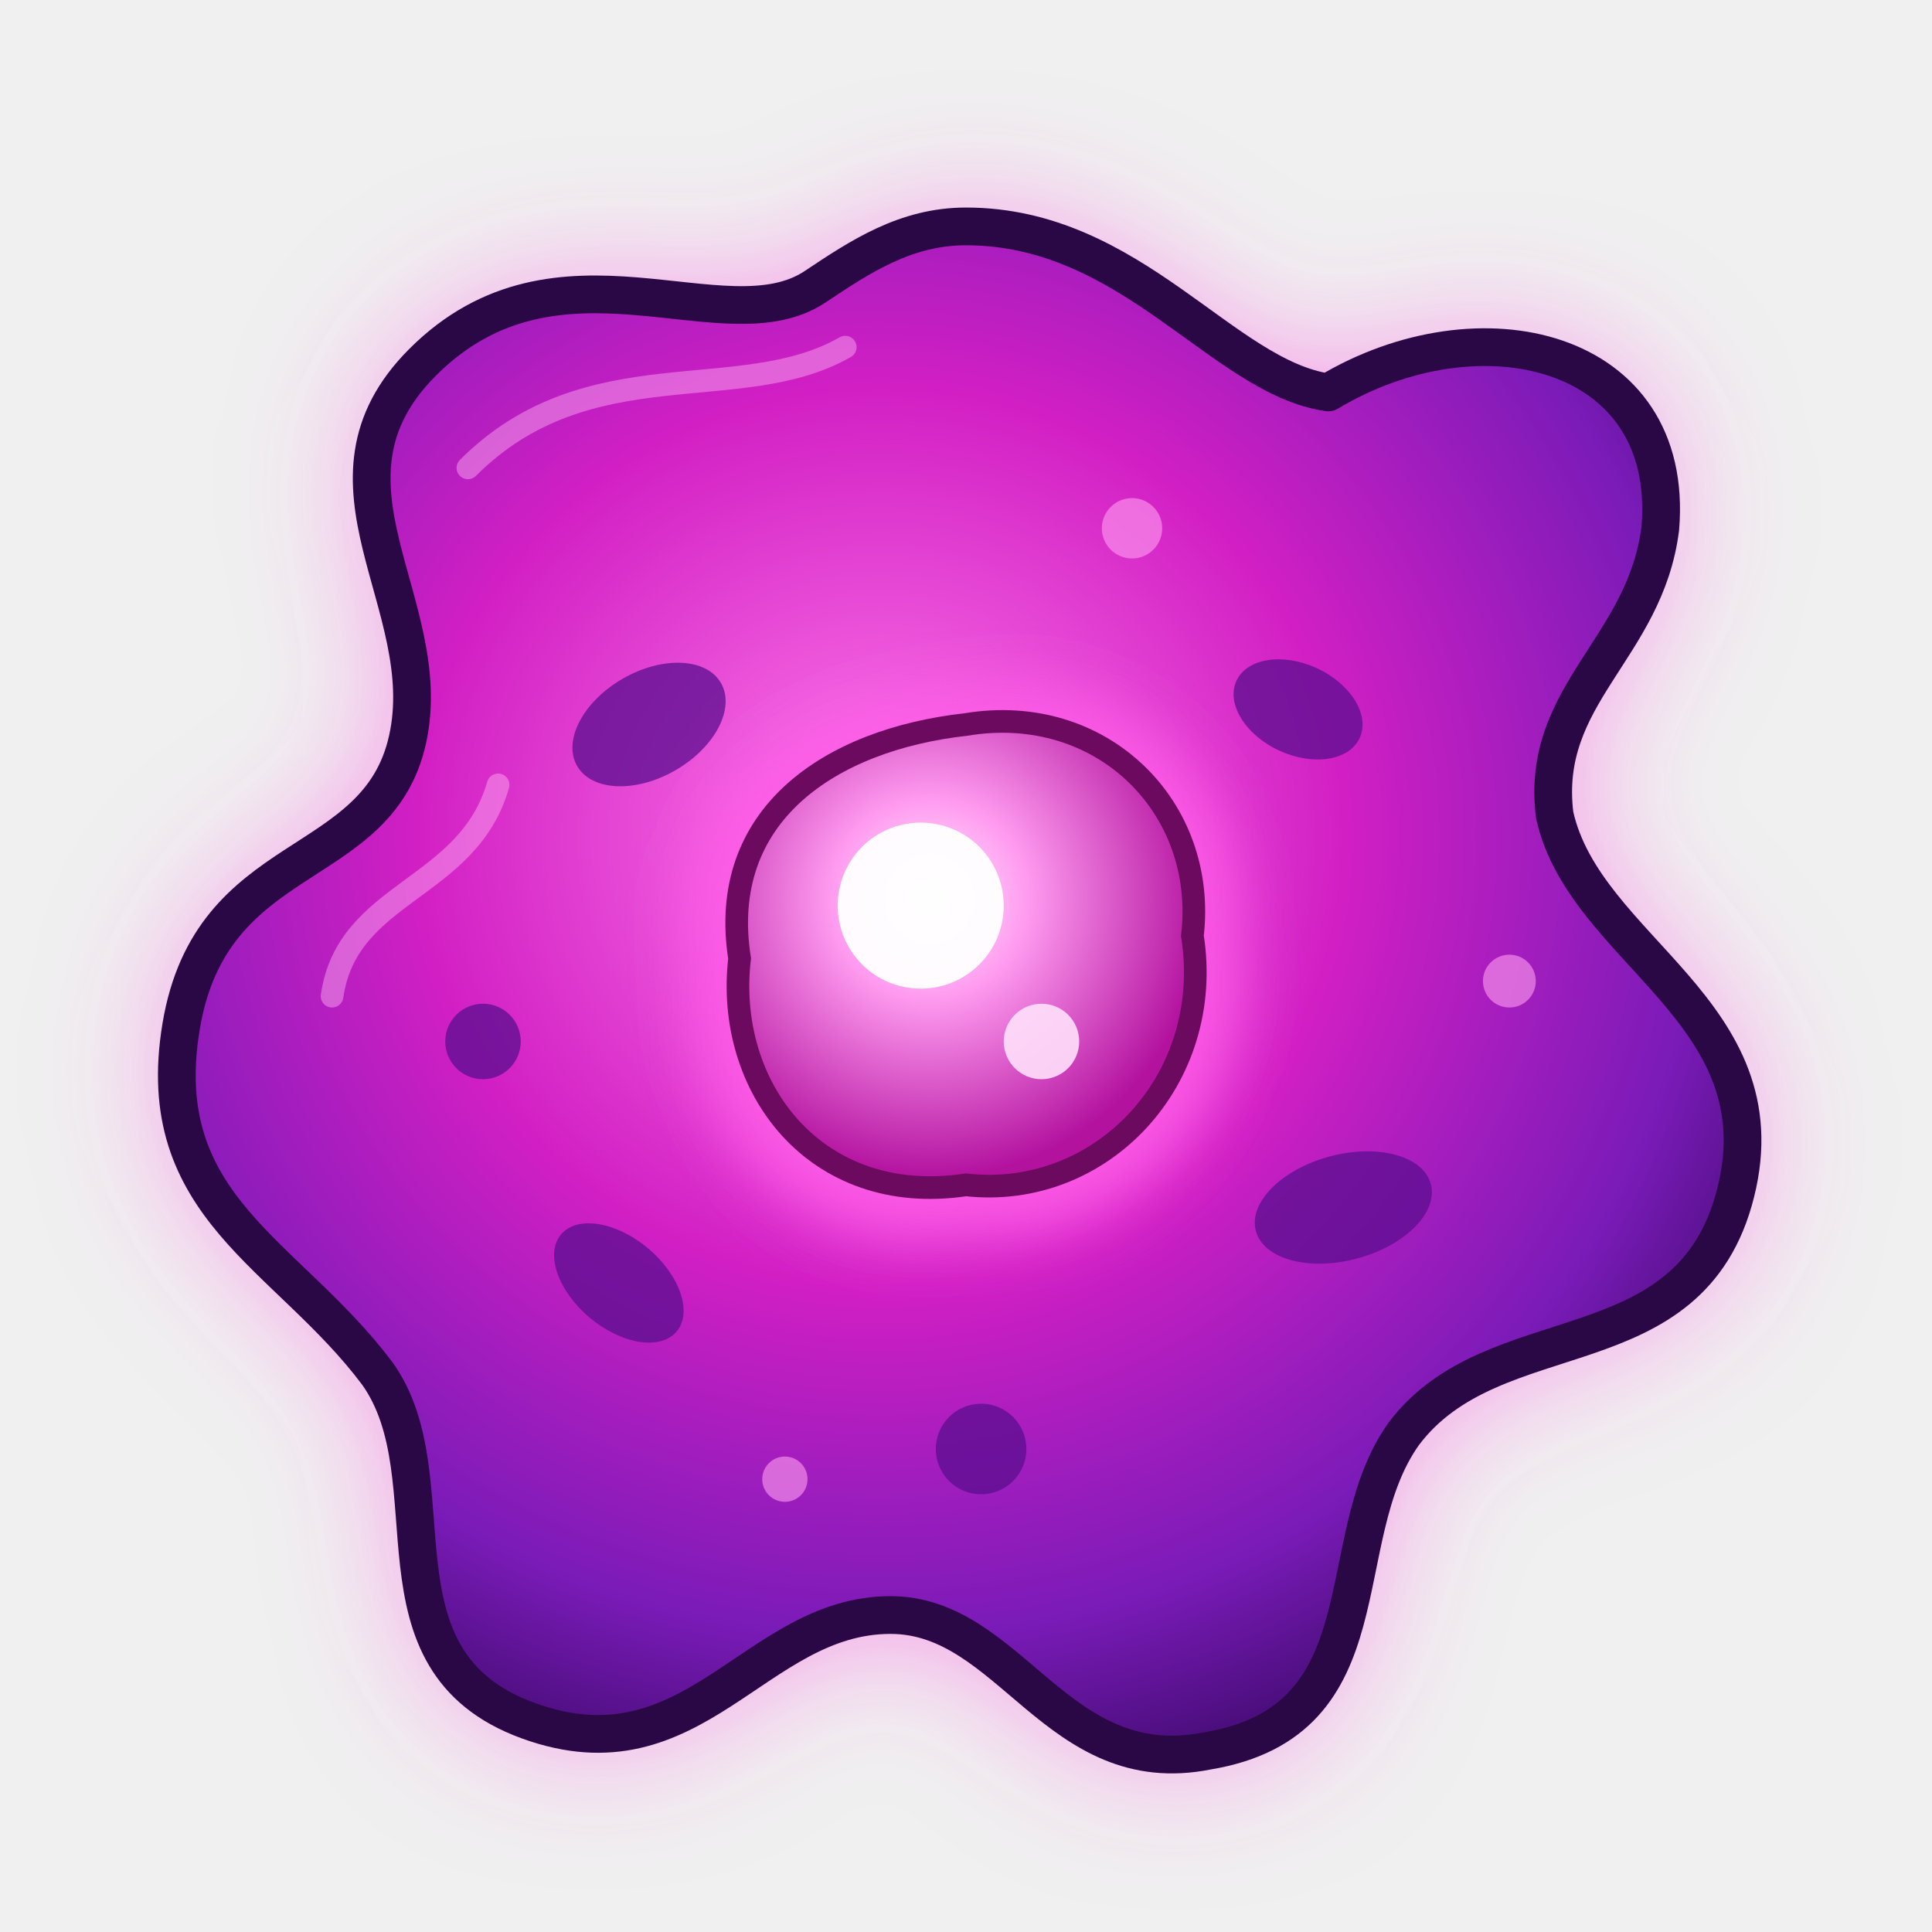
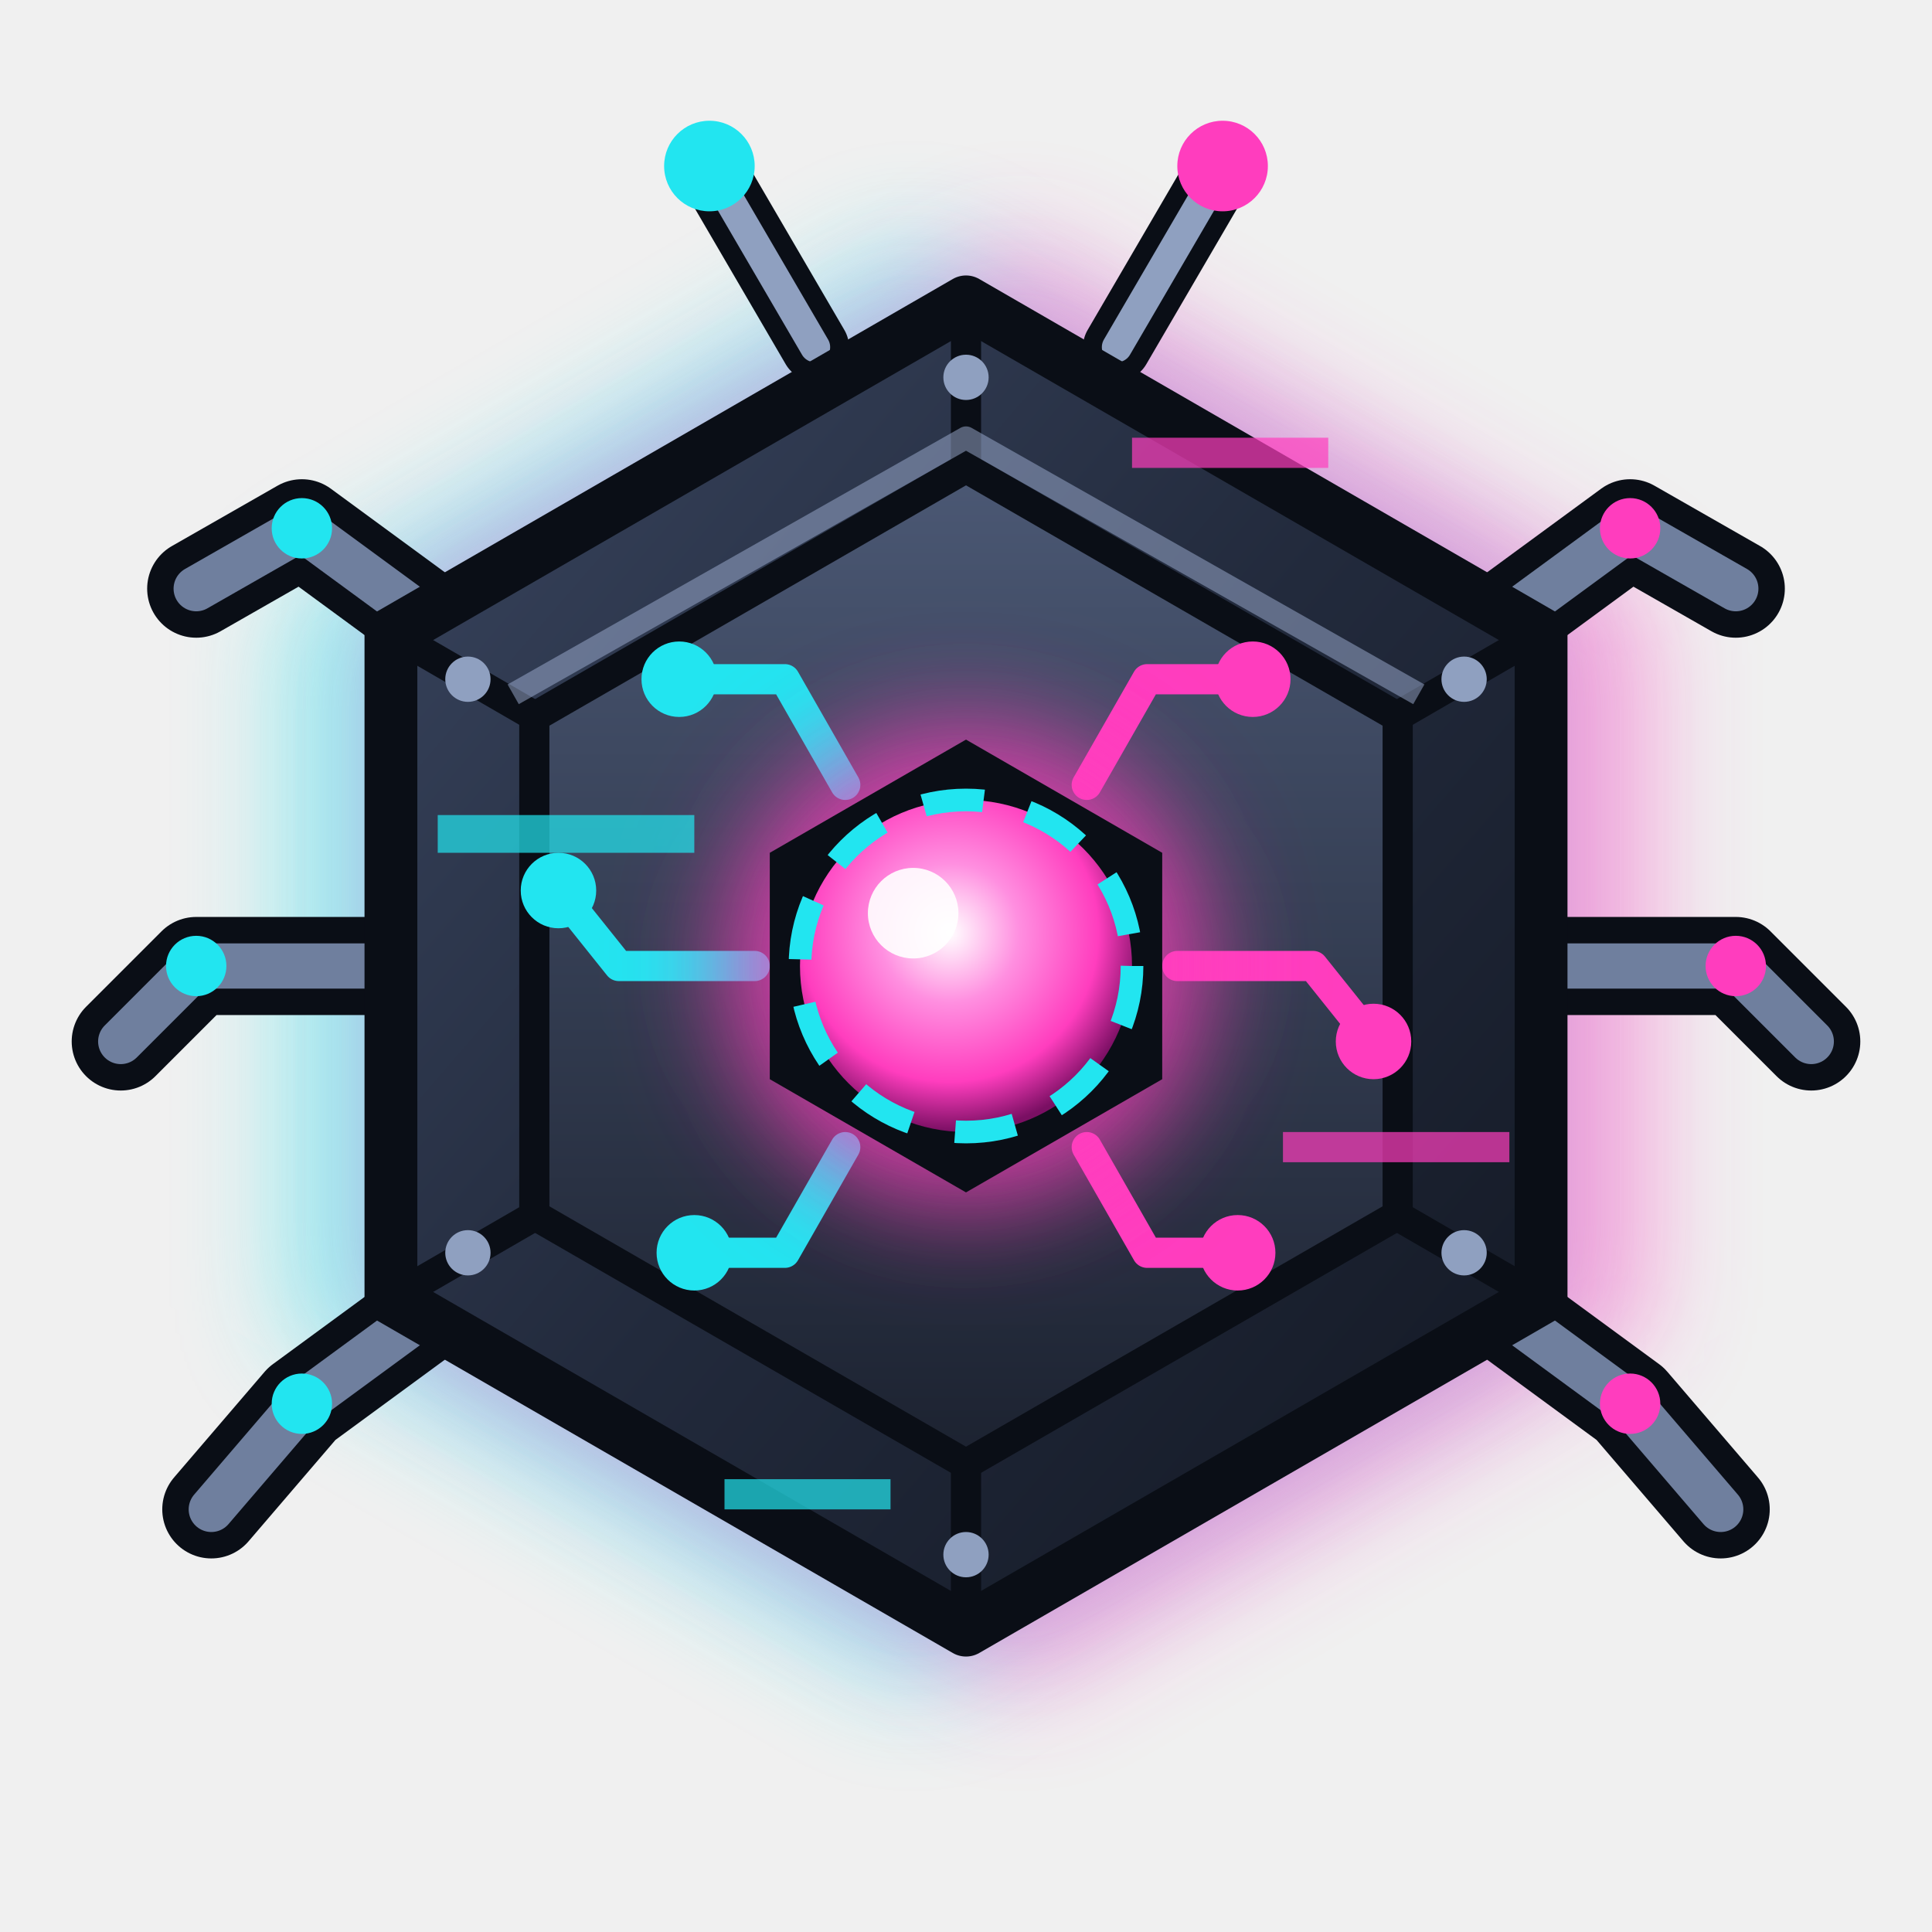
<svg xmlns="http://www.w3.org/2000/svg" viewBox="0 0 256 256" width="256" height="256">
  <defs>
-     <radialGradient id="body" cx="45%" cy="40%" r="65%">
-       <stop offset="0" stop-color="#ff7bea" />
-       <stop offset="0.45" stop-color="#d21fc4" />
-       <stop offset="0.8" stop-color="#7a1bb8" />
-       <stop offset="1" stop-color="#3d0a6b" />
+     <linearGradient id="hull" x1="0" y1="0" x2="1" y2="1">
+       <stop offset="0" stop-color="#3a4660" />
+       <stop offset="0.5" stop-color="#222a3c" />
+       <stop offset="1" stop-color="#121722" />
+     </linearGradient>
+     <linearGradient id="plate" x1="0" y1="0" x2="0" y2="1">
+       <stop offset="0" stop-color="#4b5874" />
+       <stop offset="1" stop-color="#1c2230" />
+     </linearGradient>
+     <radialGradient id="core" cx="45%" cy="40%" r="60%">
+       <stop offset="0" stop-color="#ffffff" />
+       <stop offset="0.35" stop-color="#ff8fe0" />
+       <stop offset="0.75" stop-color="#ff3dbe" />
+       <stop offset="1" stop-color="#7a0f63" />
    </radialGradient>
-     <radialGradient id="nucleus" cx="42%" cy="38%" r="60%">
-       <stop offset="0" stop-color="#fff0fd" />
-       <stop offset="0.35" stop-color="#ff9cf0" />
-       <stop offset="1" stop-color="#b3129f" />
-     </radialGradient>
-     <filter id="glow" x="-30%" y="-30%" width="160%" height="160%">
-       <feGaussianBlur stdDeviation="9" />
+     <filter id="glow" x="-40%" y="-40%" width="180%" height="180%">
+       <feGaussianBlur stdDeviation="7" />
    </filter>
-     <filter id="softGlow" x="-50%" y="-50%" width="200%" height="200%">
-       <feGaussianBlur stdDeviation="4" />
+     <filter id="soft" x="-50%" y="-50%" width="200%" height="200%">
+       <feGaussianBlur stdDeviation="3" />
    </filter>
  </defs>
-   <path filter="url(#glow)" fill="#ff3be0" opacity="0.55" d="M128,30 C150,30 162,50 176,52 C196,40 222,46 220,70 C218,86 204,92 206,108 C210,126 236,134 230,158 C224,182 198,174 186,190 C176,204 184,228 160,232 C140,236 134,214 118,214 C100,214 92,236 70,228 C48,220 60,196 50,182 C38,166 20,160 24,136 C28,112 50,116 54,98 C58,80 40,64 56,48 C74,30 96,46 108,38 C114,34 120,30 128,30 Z" />
-   <path fill="url(#body)" stroke="#2a0845" stroke-width="5" stroke-linejoin="round" d="M128,30 C150,30 162,50 176,52 C196,40 222,46 220,70 C218,86 204,92 206,108 C210,126 236,134 230,158 C224,182 198,174 186,190 C176,204 184,228 160,232 C140,236 134,214 118,214 C100,214 92,236 70,228 C48,220 60,196 50,182 C38,166 20,160 24,136 C28,112 50,116 54,98 C58,80 40,64 56,48 C74,30 96,46 108,38 C114,34 120,30 128,30 Z" />
-   <path fill="none" stroke="#ffb3f4" stroke-width="3" opacity="0.45" stroke-linecap="round" d="M62,62 C78,46 98,54 112,46 M44,132 C46,118 62,118 66,104" />
-   <g fill="#5a0d8f" opacity="0.75">
-     <ellipse cx="86" cy="96" rx="11" ry="7" transform="rotate(-30 86 96)" />
-     <ellipse cx="172" cy="94" rx="9" ry="6" transform="rotate(25 172 94)" />
-     <ellipse cx="178" cy="160" rx="12" ry="7" transform="rotate(-15 178 160)" />
-     <ellipse cx="82" cy="170" rx="10" ry="6" transform="rotate(40 82 170)" />
-     <circle cx="130" cy="192" r="6" />
-     <circle cx="64" cy="138" r="5" />
+   <path d="M204.1,176.0 L121.0,224.0 L37.9,176.0 L37.9,80.0 L121.0,32.0 L204.1,80.0 Z" fill="#22e5f0" opacity="0.45" filter="url(#glow)" />
+   <path d="M218.1,176.0 L135.0,224.0 L51.9,176.0 L51.9,80.0 L135.0,32.0 L218.1,80.0 Z" fill="#ff3dbe" opacity="0.45" filter="url(#glow)" />
+   <g stroke="#0a0e16" stroke-width="13" stroke-linecap="round" stroke-linejoin="round" fill="none">
+     <path d="M70,92 L40,70 L26,78" />
+     <path d="M58,128 L26,128 L16,138" />
+     <path d="M70,164 L40,186 L28,200" />
+     <path d="M186,92 L216,70 L230,78" />
+     <path d="M198,128 L230,128 L240,138" />
+     <path d="M186,164 L216,186 L228,200" />
  </g>
-   <g fill="#ff9cf0" opacity="0.6">
-     <circle cx="150" cy="70" r="4" />
-     <circle cx="200" cy="130" r="3.5" />
-     <circle cx="104" cy="196" r="3" />
+   <g stroke="#6f7f9e" stroke-width="6" stroke-linecap="round" stroke-linejoin="round" fill="none">
+     <path d="M70,92 L40,70 L26,78" />
+     <path d="M58,128 L26,128 L16,138" />
+     <path d="M70,164 L40,186 L28,200" />
+     <path d="M186,92 L216,70 L230,78" />
+     <path d="M198,128 L230,128 L240,138" />
+     <path d="M186,164 L216,186 L228,200" />
  </g>
-   <path filter="url(#softGlow)" fill="#ff5ce8" opacity="0.9" d="M128,92 C148,88 166,104 164,124 C168,146 150,166 128,164 C104,168 90,148 92,128 C88,106 106,94 128,92 Z" />
-   <path fill="url(#nucleus)" stroke="#6b0a5e" stroke-width="3" d="M128,96 C146,93 160,107 158,124 C161,143 146,159 128,157 C108,160 96,144 98,127 C95,108 110,98 128,96 Z" />
-   <circle cx="122" cy="120" r="11" fill="#ffffff" opacity="0.95" />
-   <circle cx="138" cy="138" r="5" fill="#ffe0fb" opacity="0.9" />
+   <g fill="#22e5f0">
+     <circle cx="40" cy="70" r="4" />
+     <circle cx="26" cy="128" r="4" />
+     <circle cx="40" cy="186" r="4" />
+   </g>
+   <g fill="#ff3dbe">
+     <circle cx="216" cy="70" r="4" />
+     <circle cx="230" cy="128" r="4" />
+     <circle cx="216" cy="186" r="4" />
+   </g>
+   <g stroke="#0a0e16" stroke-width="9" stroke-linecap="round" fill="none">
+     <path d="M108,46 L94,22" />
+     <path d="M148,46 L162,22" />
+   </g>
+   <g stroke="#8fa0c0" stroke-width="4" stroke-linecap="round" fill="none">
+     <path d="M108,46 L94,22" />
+     <path d="M148,46 L162,22" />
+   </g>
+   <circle cx="94" cy="22" r="6" fill="#22e5f0" />
+   <circle cx="162" cy="22" r="6" fill="#ff3dbe" />
+   <path d="M204.2,172.0 L128.0,216.0 L51.8,172.0 L51.8,84.0 L128.0,40.0 L204.2,84.0 Z" fill="url(#hull)" stroke="#0a0e16" stroke-width="7" stroke-linejoin="round" />
+   <path d="M185.2,161.0 L128.0,194.0 L70.8,161.0 L70.8,95.0 L128.0,62.0 L185.2,95.0 Z" fill="url(#plate)" stroke="#0a0e16" stroke-width="4" stroke-linejoin="round" />
+   <g stroke="#0a0e16" stroke-width="4">
+     <line x1="128" y1="40" x2="128" y2="62" />
+     <line x1="128" y1="194" x2="128" y2="216" />
+     <line x1="52" y1="84" x2="71" y2="95" />
+     <line x1="204" y1="84" x2="185" y2="95" />
+     <line x1="52" y1="172" x2="71" y2="161" />
+     <line x1="204" y1="172" x2="185" y2="161" />
+   </g>
+   <path d="M68,92 L128,58 L188,92" fill="none" stroke="#9fb0d4" stroke-width="3" opacity="0.5" stroke-linejoin="round" />
+   <g fill="#8fa0c0">
+     <circle cx="128" cy="50" r="3" />
+     <circle cx="62" cy="90" r="3" />
+     <circle cx="194" cy="90" r="3" />
+     <circle cx="62" cy="166" r="3" />
+     <circle cx="194" cy="166" r="3" />
+     <circle cx="128" cy="206" r="3" />
+   </g>
+   <g fill="none" stroke-width="4" stroke-linecap="round" stroke-linejoin="round">
+     <path d="M100,128 H82 L74,118" stroke="#22e5f0" />
+     <path d="M112,104 L104,90 H90" stroke="#22e5f0" />
+     <path d="M112,152 L104,166 H92" stroke="#22e5f0" />
+     <path d="M156,128 H174 L182,138" stroke="#ff3dbe" />
+     <path d="M144,104 L152,90 H166" stroke="#ff3dbe" />
+     <path d="M144,152 L152,166 H164" stroke="#ff3dbe" />
+   </g>
+   <g fill="#22e5f0">
+     <circle cx="74" cy="118" r="5" />
+     <circle cx="90" cy="90" r="5" />
+     <circle cx="92" cy="166" r="5" />
+   </g>
+   <g fill="#ff3dbe">
+     <circle cx="182" cy="138" r="5" />
+     <circle cx="166" cy="90" r="5" />
+     <circle cx="164" cy="166" r="5" />
+   </g>
+   <circle cx="128" cy="128" r="32" fill="#ff3dbe" opacity="0.8" filter="url(#glow)" />
+   <path d="M154.0,143.0 L128.0,158.0 L102.0,143.0 L102.0,113.0 L128.0,98.0 L154.0,113.0 Z" fill="#0a0e16" />
+   <circle cx="128" cy="128" r="22" fill="url(#core)" />
+   <circle cx="128" cy="128" r="22" fill="none" stroke="#22e5f0" stroke-width="3" stroke-dasharray="8 6" />
+   <circle cx="121" cy="121" r="6" fill="#ffffff" opacity="0.9" />
+   <g opacity="0.7">
+     <rect x="58" y="108" width="34" height="5" fill="#22e5f0" />
+     <rect x="170" y="150" width="30" height="4" fill="#ff3dbe" />
+     <rect x="96" y="196" width="22" height="4" fill="#22e5f0" />
+     <rect x="150" y="58" width="26" height="4" fill="#ff3dbe" />
+   </g>
</svg>
